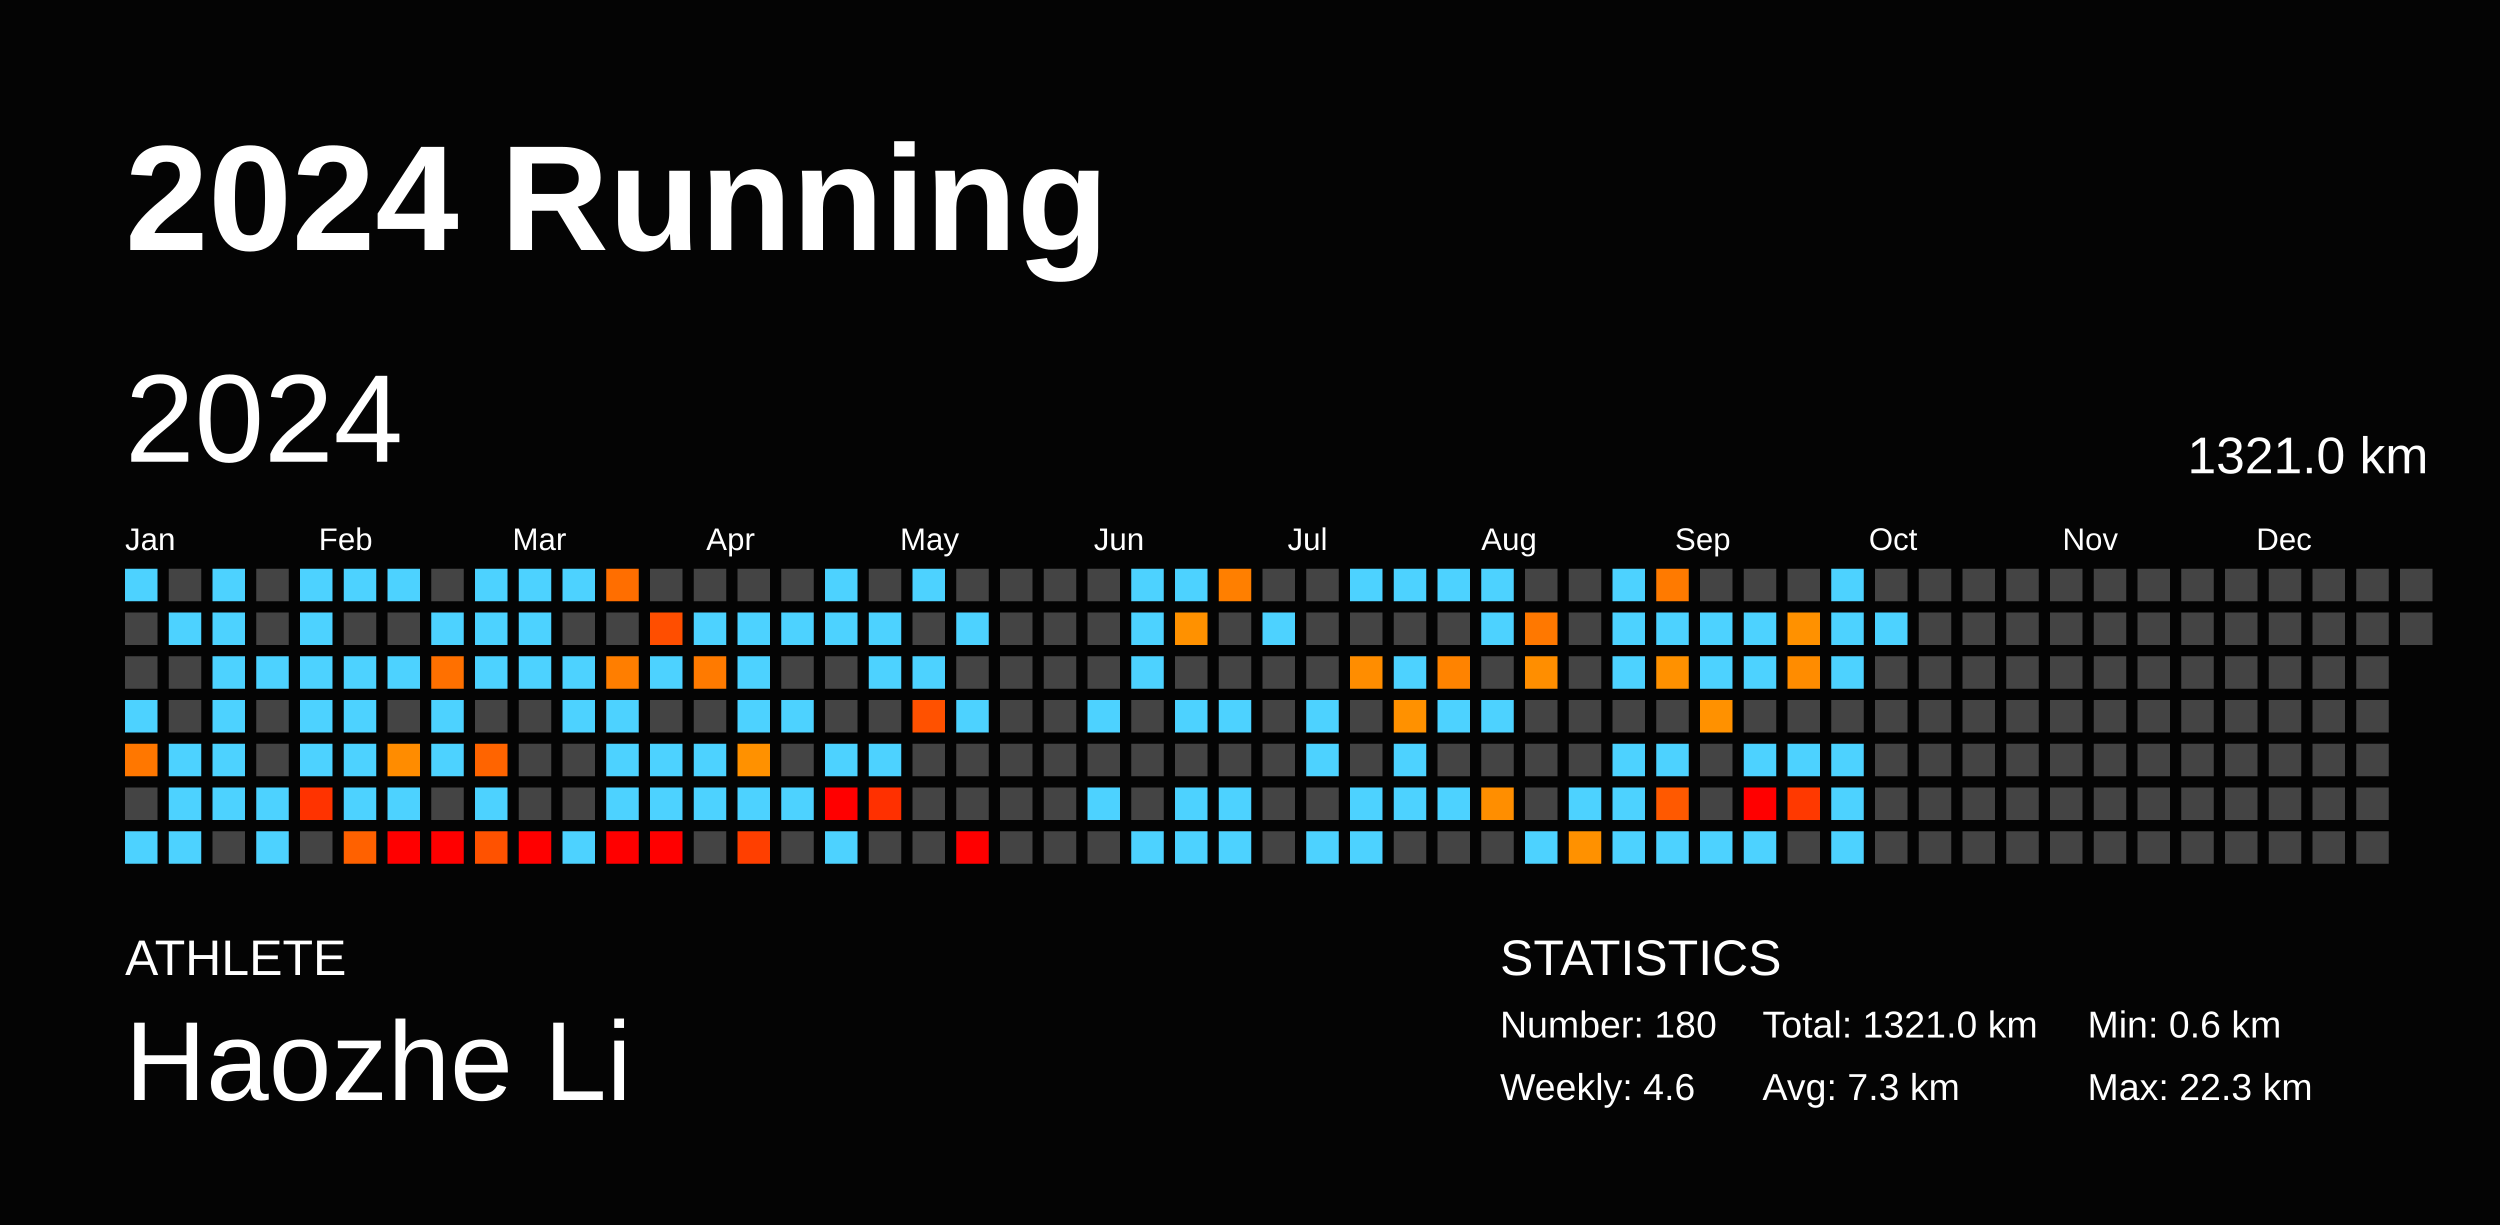
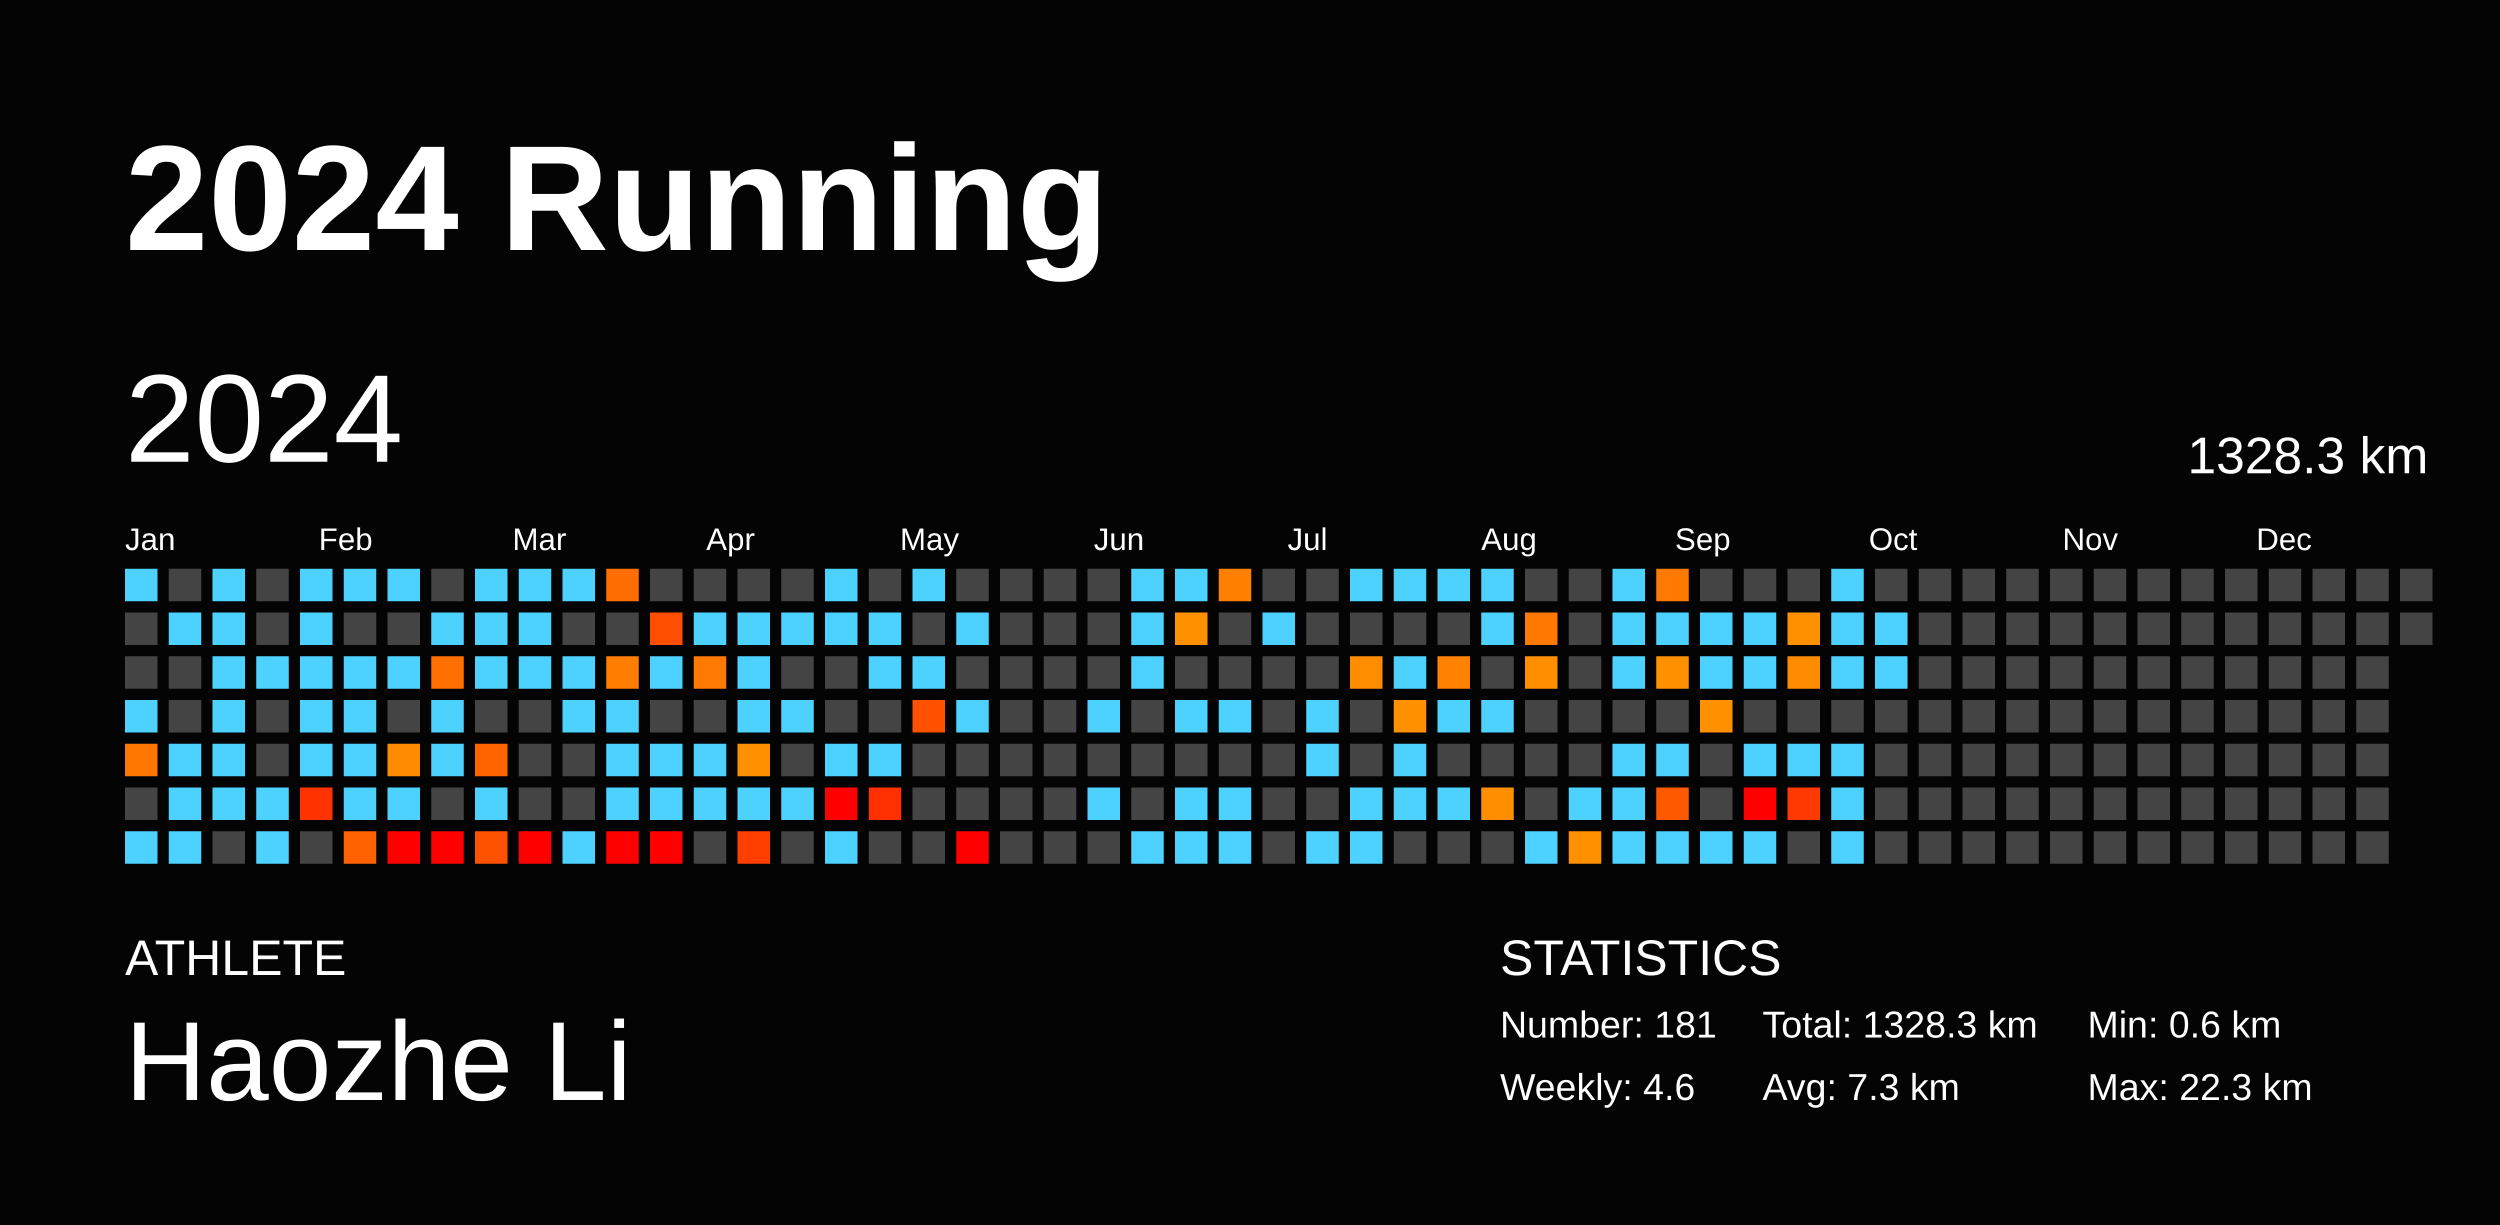
<svg xmlns="http://www.w3.org/2000/svg" baseProfile="full" height="98mm" version="1.1" viewBox="0,0,200,98" width="200mm">
  <defs />
  <rect fill="#040404" height="98" width="200" x="0" y="0" />
  <text fill="#FFFFFF" style="font-size:12px; font-family:Arial; font-weight:bold;" x="10" y="20">2024 Running</text>
  <text fill="#FFFFFF" style="font-size:4px; font-family:Arial" x="10" y="78">ATHLETE</text>
  <text fill="#FFFFFF" style="font-size:9px; font-family:Arial" x="10" y="88">Haozhe Li</text>
  <text fill="#FFFFFF" style="font-size:4px; font-family:Arial" x="120" y="78">STATISTICS</text>
-   <text fill="#FFFFFF" style="font-size:3px; font-family:Arial" x="120" y="83">Number: 180</text>
+   <text fill="#FFFFFF" style="font-size:3px; font-family:Arial" x="120" y="83">Number: 181</text>
  <text fill="#FFFFFF" style="font-size:3px; font-family:Arial" x="120" y="88">Weekly: 4.6</text>
-   <text fill="#FFFFFF" style="font-size:3px; font-family:Arial" x="141" y="83">Total: 1321.0 km</text>
+   <text fill="#FFFFFF" style="font-size:3px; font-family:Arial" x="141" y="83">Total: 1328.3 km</text>
  <text fill="#FFFFFF" style="font-size:3px; font-family:Arial" x="141" y="88">Avg: 7.3 km</text>
  <text fill="#FFFFFF" style="font-size:3px; font-family:Arial" x="167" y="83">Min: 0.6 km</text>
  <text fill="#FFFFFF" style="font-size:3px; font-family:Arial" x="167" y="88">Max: 22.3 km</text>
  <text dominant-baseline="hanging" fill="#FFFFFF" style="font-size:10.0px; font-family:Arial;" x="10" y="30">2024</text>
-   <text dominant-baseline="hanging" fill="#FFFFFF" style="font-size:4.125px; font-family:Arial;" x="175" y="35">1321.0 km</text>
+   <text dominant-baseline="hanging" fill="#FFFFFF" style="font-size:4.125px; font-family:Arial;" x="175" y="35">1328.3 km</text>
  <text fill="#FFFFFF" style="font-size:2.5px; font-family:Arial" x="10.0" y="44">Jan</text>
  <text fill="#FFFFFF" style="font-size:2.5px; font-family:Arial" x="25.5" y="44">Feb</text>
  <text fill="#FFFFFF" style="font-size:2.5px; font-family:Arial" x="41.0" y="44">Mar</text>
  <text fill="#FFFFFF" style="font-size:2.5px; font-family:Arial" x="56.5" y="44">Apr</text>
  <text fill="#FFFFFF" style="font-size:2.5px; font-family:Arial" x="72.0" y="44">May</text>
  <text fill="#FFFFFF" style="font-size:2.5px; font-family:Arial" x="87.5" y="44">Jun</text>
  <text fill="#FFFFFF" style="font-size:2.5px; font-family:Arial" x="103.0" y="44">Jul</text>
  <text fill="#FFFFFF" style="font-size:2.5px; font-family:Arial" x="118.5" y="44">Aug</text>
  <text fill="#FFFFFF" style="font-size:2.5px; font-family:Arial" x="134.0" y="44">Sep</text>
  <text fill="#FFFFFF" style="font-size:2.5px; font-family:Arial" x="149.5" y="44">Oct</text>
  <text fill="#FFFFFF" style="font-size:2.5px; font-family:Arial" x="165.0" y="44">Nov</text>
  <text fill="#FFFFFF" style="font-size:2.5px; font-family:Arial" x="180.5" y="44">Dec</text>
  <rect fill="#4dd2ff" height="2.6" width="2.6" x="10.0" y="45.5" />
  <rect fill="#444444" height="2.6" width="2.6" x="10.0" y="49.0" />
  <rect fill="#444444" height="2.6" width="2.6" x="10.0" y="52.5" />
  <rect fill="#4dd2ff" height="2.6" width="2.6" x="10.0" y="56.0" />
  <rect fill="#ff7700" height="2.6" width="2.6" x="10.0" y="59.5" />
  <rect fill="#444444" height="2.6" width="2.6" x="10.0" y="63.0" />
  <rect fill="#4dd2ff" height="2.6" width="2.6" x="10.0" y="66.5" />
  <rect fill="#444444" height="2.6" width="2.6" x="13.5" y="45.5" />
  <rect fill="#4dd2ff" height="2.6" width="2.6" x="13.5" y="49.0" />
  <rect fill="#444444" height="2.6" width="2.6" x="13.5" y="52.5" />
  <rect fill="#444444" height="2.6" width="2.6" x="13.5" y="56.0" />
  <rect fill="#4dd2ff" height="2.6" width="2.6" x="13.5" y="59.5" />
  <rect fill="#4dd2ff" height="2.6" width="2.6" x="13.5" y="63.0" />
  <rect fill="#4dd2ff" height="2.6" width="2.6" x="13.5" y="66.5" />
  <rect fill="#4dd2ff" height="2.6" width="2.6" x="17.0" y="45.5" />
  <rect fill="#4dd2ff" height="2.6" width="2.6" x="17.0" y="49.0" />
  <rect fill="#4dd2ff" height="2.6" width="2.6" x="17.0" y="52.5" />
  <rect fill="#4dd2ff" height="2.6" width="2.6" x="17.0" y="56.0" />
  <rect fill="#4dd2ff" height="2.6" width="2.6" x="17.0" y="59.5" />
  <rect fill="#4dd2ff" height="2.6" width="2.6" x="17.0" y="63.0" />
  <rect fill="#444444" height="2.6" width="2.6" x="17.0" y="66.5" />
  <rect fill="#444444" height="2.6" width="2.6" x="20.5" y="45.5" />
  <rect fill="#444444" height="2.6" width="2.6" x="20.5" y="49.0" />
  <rect fill="#4dd2ff" height="2.6" width="2.6" x="20.5" y="52.5" />
  <rect fill="#444444" height="2.6" width="2.6" x="20.5" y="56.0" />
  <rect fill="#444444" height="2.6" width="2.6" x="20.5" y="59.5" />
  <rect fill="#4dd2ff" height="2.6" width="2.6" x="20.5" y="63.0" />
  <rect fill="#4dd2ff" height="2.6" width="2.6" x="20.5" y="66.5" />
  <rect fill="#4dd2ff" height="2.6" width="2.6" x="24.0" y="45.5" />
  <rect fill="#4dd2ff" height="2.6" width="2.6" x="24.0" y="49.0" />
  <rect fill="#4dd2ff" height="2.6" width="2.6" x="24.0" y="52.5" />
  <rect fill="#4dd2ff" height="2.6" width="2.6" x="24.0" y="56.0" />
  <rect fill="#4dd2ff" height="2.6" width="2.6" x="24.0" y="59.5" />
  <rect fill="#ff3300" height="2.6" width="2.6" x="24.0" y="63.0" />
  <rect fill="#444444" height="2.6" width="2.6" x="24.0" y="66.5" />
  <rect fill="#4dd2ff" height="2.6" width="2.6" x="27.5" y="45.5" />
  <rect fill="#444444" height="2.6" width="2.6" x="27.5" y="49.0" />
  <rect fill="#4dd2ff" height="2.6" width="2.6" x="27.5" y="52.5" />
  <rect fill="#4dd2ff" height="2.6" width="2.6" x="27.5" y="56.0" />
  <rect fill="#4dd2ff" height="2.6" width="2.6" x="27.5" y="59.5" />
  <rect fill="#4dd2ff" height="2.6" width="2.6" x="27.5" y="63.0" />
  <rect fill="#ff6100" height="2.6" width="2.6" x="27.5" y="66.5" />
  <rect fill="#4dd2ff" height="2.6" width="2.6" x="31.0" y="45.5" />
  <rect fill="#444444" height="2.6" width="2.6" x="31.0" y="49.0" />
  <rect fill="#4dd2ff" height="2.6" width="2.6" x="31.0" y="52.5" />
  <rect fill="#444444" height="2.6" width="2.6" x="31.0" y="56.0" />
  <rect fill="#ff8c00" height="2.6" width="2.6" x="31.0" y="59.5" />
  <rect fill="#4dd2ff" height="2.6" width="2.6" x="31.0" y="63.0" />
  <rect fill="red" height="2.6" width="2.6" x="31.0" y="66.5" />
  <rect fill="#444444" height="2.6" width="2.6" x="34.5" y="45.5" />
  <rect fill="#4dd2ff" height="2.6" width="2.6" x="34.5" y="49.0" />
  <rect fill="#ff7000" height="2.6" width="2.6" x="34.5" y="52.5" />
  <rect fill="#4dd2ff" height="2.6" width="2.6" x="34.5" y="56.0" />
  <rect fill="#4dd2ff" height="2.6" width="2.6" x="34.5" y="59.5" />
  <rect fill="#444444" height="2.6" width="2.6" x="34.5" y="63.0" />
  <rect fill="red" height="2.6" width="2.6" x="34.5" y="66.5" />
  <rect fill="#4dd2ff" height="2.6" width="2.6" x="38.0" y="45.5" />
  <rect fill="#4dd2ff" height="2.6" width="2.6" x="38.0" y="49.0" />
  <rect fill="#4dd2ff" height="2.6" width="2.6" x="38.0" y="52.5" />
  <rect fill="#444444" height="2.6" width="2.6" x="38.0" y="56.0" />
  <rect fill="#ff6400" height="2.6" width="2.6" x="38.0" y="59.5" />
  <rect fill="#4dd2ff" height="2.6" width="2.6" x="38.0" y="63.0" />
  <rect fill="#ff5200" height="2.6" width="2.6" x="38.0" y="66.5" />
  <rect fill="#4dd2ff" height="2.6" width="2.6" x="41.5" y="45.5" />
  <rect fill="#4dd2ff" height="2.6" width="2.6" x="41.5" y="49.0" />
  <rect fill="#4dd2ff" height="2.6" width="2.6" x="41.5" y="52.5" />
  <rect fill="#444444" height="2.6" width="2.6" x="41.5" y="56.0" />
  <rect fill="#444444" height="2.6" width="2.6" x="41.5" y="59.5" />
  <rect fill="#444444" height="2.6" width="2.6" x="41.5" y="63.0" />
  <rect fill="red" height="2.6" width="2.6" x="41.5" y="66.5" />
  <rect fill="#4dd2ff" height="2.6" width="2.6" x="45.0" y="45.5" />
  <rect fill="#444444" height="2.6" width="2.6" x="45.0" y="49.0" />
  <rect fill="#4dd2ff" height="2.6" width="2.6" x="45.0" y="52.5" />
  <rect fill="#4dd2ff" height="2.6" width="2.6" x="45.0" y="56.0" />
  <rect fill="#444444" height="2.6" width="2.6" x="45.0" y="59.5" />
  <rect fill="#444444" height="2.6" width="2.6" x="45.0" y="63.0" />
  <rect fill="#4dd2ff" height="2.6" width="2.6" x="45.0" y="66.5" />
  <rect fill="#ff6e00" height="2.6" width="2.6" x="48.5" y="45.5" />
  <rect fill="#444444" height="2.6" width="2.6" x="48.5" y="49.0" />
  <rect fill="#ff7e00" height="2.6" width="2.6" x="48.5" y="52.5" />
  <rect fill="#4dd2ff" height="2.6" width="2.6" x="48.5" y="56.0" />
  <rect fill="#4dd2ff" height="2.6" width="2.6" x="48.5" y="59.5" />
  <rect fill="#4dd2ff" height="2.6" width="2.6" x="48.5" y="63.0" />
  <rect fill="red" height="2.6" width="2.6" x="48.5" y="66.5" />
  <rect fill="#444444" height="2.6" width="2.6" x="52.0" y="45.5" />
  <rect fill="#ff4e00" height="2.6" width="2.6" x="52.0" y="49.0" />
  <rect fill="#4dd2ff" height="2.6" width="2.6" x="52.0" y="52.5" />
  <rect fill="#444444" height="2.6" width="2.6" x="52.0" y="56.0" />
  <rect fill="#4dd2ff" height="2.6" width="2.6" x="52.0" y="59.5" />
  <rect fill="#4dd2ff" height="2.6" width="2.6" x="52.0" y="63.0" />
  <rect fill="red" height="2.6" width="2.6" x="52.0" y="66.5" />
  <rect fill="#444444" height="2.6" width="2.6" x="55.5" y="45.5" />
  <rect fill="#4dd2ff" height="2.6" width="2.6" x="55.5" y="49.0" />
  <rect fill="#ff7a00" height="2.6" width="2.6" x="55.5" y="52.5" />
  <rect fill="#444444" height="2.6" width="2.6" x="55.5" y="56.0" />
  <rect fill="#4dd2ff" height="2.6" width="2.6" x="55.5" y="59.5" />
  <rect fill="#4dd2ff" height="2.6" width="2.6" x="55.5" y="63.0" />
  <rect fill="#444444" height="2.6" width="2.6" x="55.5" y="66.5" />
  <rect fill="#444444" height="2.6" width="2.6" x="59.0" y="45.5" />
  <rect fill="#4dd2ff" height="2.6" width="2.6" x="59.0" y="49.0" />
  <rect fill="#4dd2ff" height="2.6" width="2.6" x="59.0" y="52.5" />
  <rect fill="#4dd2ff" height="2.6" width="2.6" x="59.0" y="56.0" />
  <rect fill="#ff9100" height="2.6" width="2.6" x="59.0" y="59.5" />
  <rect fill="#4dd2ff" height="2.6" width="2.6" x="59.0" y="63.0" />
  <rect fill="#ff3f00" height="2.6" width="2.6" x="59.0" y="66.5" />
  <rect fill="#444444" height="2.6" width="2.6" x="62.5" y="45.5" />
  <rect fill="#4dd2ff" height="2.6" width="2.6" x="62.5" y="49.0" />
  <rect fill="#444444" height="2.6" width="2.6" x="62.5" y="52.5" />
  <rect fill="#4dd2ff" height="2.6" width="2.6" x="62.5" y="56.0" />
  <rect fill="#444444" height="2.6" width="2.6" x="62.5" y="59.5" />
  <rect fill="#4dd2ff" height="2.6" width="2.6" x="62.5" y="63.0" />
  <rect fill="#444444" height="2.6" width="2.6" x="62.5" y="66.5" />
  <rect fill="#4dd2ff" height="2.6" width="2.6" x="66.0" y="45.5" />
  <rect fill="#4dd2ff" height="2.6" width="2.6" x="66.0" y="49.0" />
  <rect fill="#444444" height="2.6" width="2.6" x="66.0" y="52.5" />
  <rect fill="#444444" height="2.6" width="2.6" x="66.0" y="56.0" />
  <rect fill="#4dd2ff" height="2.6" width="2.6" x="66.0" y="59.5" />
  <rect fill="red" height="2.6" width="2.6" x="66.0" y="63.0" />
  <rect fill="#4dd2ff" height="2.6" width="2.6" x="66.0" y="66.5" />
  <rect fill="#444444" height="2.6" width="2.6" x="69.5" y="45.5" />
  <rect fill="#4dd2ff" height="2.6" width="2.6" x="69.5" y="49.0" />
  <rect fill="#4dd2ff" height="2.6" width="2.6" x="69.5" y="52.5" />
  <rect fill="#444444" height="2.6" width="2.6" x="69.5" y="56.0" />
  <rect fill="#4dd2ff" height="2.6" width="2.6" x="69.5" y="59.5" />
  <rect fill="#ff3000" height="2.6" width="2.6" x="69.5" y="63.0" />
  <rect fill="#444444" height="2.6" width="2.6" x="69.5" y="66.5" />
  <rect fill="#4dd2ff" height="2.6" width="2.6" x="73.0" y="45.5" />
  <rect fill="#444444" height="2.6" width="2.6" x="73.0" y="49.0" />
  <rect fill="#4dd2ff" height="2.6" width="2.6" x="73.0" y="52.5" />
  <rect fill="#ff5100" height="2.6" width="2.6" x="73.0" y="56.0" />
  <rect fill="#444444" height="2.6" width="2.6" x="73.0" y="59.5" />
  <rect fill="#444444" height="2.6" width="2.6" x="73.0" y="63.0" />
  <rect fill="#444444" height="2.6" width="2.6" x="73.0" y="66.5" />
  <rect fill="#444444" height="2.6" width="2.6" x="76.5" y="45.5" />
  <rect fill="#4dd2ff" height="2.6" width="2.6" x="76.5" y="49.0" />
  <rect fill="#444444" height="2.6" width="2.6" x="76.5" y="52.5" />
  <rect fill="#4dd2ff" height="2.6" width="2.6" x="76.5" y="56.0" />
  <rect fill="#444444" height="2.6" width="2.6" x="76.5" y="59.5" />
  <rect fill="#444444" height="2.6" width="2.6" x="76.5" y="63.0" />
  <rect fill="red" height="2.6" width="2.6" x="76.5" y="66.5" />
  <rect fill="#444444" height="2.6" width="2.6" x="80.0" y="45.5" />
  <rect fill="#444444" height="2.6" width="2.6" x="80.0" y="49.0" />
  <rect fill="#444444" height="2.6" width="2.6" x="80.0" y="52.5" />
  <rect fill="#444444" height="2.6" width="2.6" x="80.0" y="56.0" />
  <rect fill="#444444" height="2.6" width="2.6" x="80.0" y="59.5" />
  <rect fill="#444444" height="2.6" width="2.6" x="80.0" y="63.0" />
  <rect fill="#444444" height="2.6" width="2.6" x="80.0" y="66.5" />
  <rect fill="#444444" height="2.6" width="2.6" x="83.5" y="45.5" />
  <rect fill="#444444" height="2.6" width="2.6" x="83.5" y="49.0" />
  <rect fill="#444444" height="2.6" width="2.6" x="83.5" y="52.5" />
  <rect fill="#444444" height="2.6" width="2.6" x="83.5" y="56.0" />
  <rect fill="#444444" height="2.6" width="2.6" x="83.5" y="59.5" />
  <rect fill="#444444" height="2.6" width="2.6" x="83.5" y="63.0" />
  <rect fill="#444444" height="2.6" width="2.6" x="83.5" y="66.5" />
  <rect fill="#444444" height="2.6" width="2.6" x="87.0" y="45.5" />
  <rect fill="#444444" height="2.6" width="2.6" x="87.0" y="49.0" />
  <rect fill="#444444" height="2.6" width="2.6" x="87.0" y="52.5" />
  <rect fill="#4dd2ff" height="2.6" width="2.6" x="87.0" y="56.0" />
  <rect fill="#444444" height="2.6" width="2.6" x="87.0" y="59.5" />
  <rect fill="#4dd2ff" height="2.6" width="2.6" x="87.0" y="63.0" />
  <rect fill="#444444" height="2.6" width="2.6" x="87.0" y="66.5" />
  <rect fill="#4dd2ff" height="2.6" width="2.6" x="90.5" y="45.5" />
  <rect fill="#4dd2ff" height="2.6" width="2.6" x="90.5" y="49.0" />
  <rect fill="#4dd2ff" height="2.6" width="2.6" x="90.5" y="52.5" />
  <rect fill="#444444" height="2.6" width="2.6" x="90.5" y="56.0" />
  <rect fill="#444444" height="2.6" width="2.6" x="90.5" y="59.5" />
  <rect fill="#444444" height="2.6" width="2.6" x="90.5" y="63.0" />
  <rect fill="#4dd2ff" height="2.6" width="2.6" x="90.5" y="66.5" />
  <rect fill="#4dd2ff" height="2.6" width="2.6" x="94.0" y="45.5" />
  <rect fill="#ff9100" height="2.6" width="2.6" x="94.0" y="49.0" />
  <rect fill="#444444" height="2.6" width="2.6" x="94.0" y="52.5" />
  <rect fill="#4dd2ff" height="2.6" width="2.6" x="94.0" y="56.0" />
  <rect fill="#444444" height="2.6" width="2.6" x="94.0" y="59.5" />
  <rect fill="#4dd2ff" height="2.6" width="2.6" x="94.0" y="63.0" />
  <rect fill="#4dd2ff" height="2.6" width="2.6" x="94.0" y="66.5" />
  <rect fill="#ff7f00" height="2.6" width="2.6" x="97.5" y="45.5" />
  <rect fill="#444444" height="2.6" width="2.6" x="97.5" y="49.0" />
  <rect fill="#444444" height="2.6" width="2.6" x="97.5" y="52.5" />
  <rect fill="#4dd2ff" height="2.6" width="2.6" x="97.5" y="56.0" />
  <rect fill="#444444" height="2.6" width="2.6" x="97.5" y="59.5" />
  <rect fill="#4dd2ff" height="2.6" width="2.6" x="97.5" y="63.0" />
  <rect fill="#4dd2ff" height="2.6" width="2.6" x="97.5" y="66.5" />
  <rect fill="#444444" height="2.6" width="2.6" x="101.0" y="45.5" />
  <rect fill="#4dd2ff" height="2.6" width="2.6" x="101.0" y="49.0" />
  <rect fill="#444444" height="2.6" width="2.6" x="101.0" y="52.5" />
  <rect fill="#444444" height="2.6" width="2.6" x="101.0" y="56.0" />
  <rect fill="#444444" height="2.6" width="2.6" x="101.0" y="59.5" />
  <rect fill="#444444" height="2.6" width="2.6" x="101.0" y="63.0" />
  <rect fill="#444444" height="2.6" width="2.6" x="101.0" y="66.5" />
  <rect fill="#444444" height="2.6" width="2.6" x="104.5" y="45.5" />
  <rect fill="#444444" height="2.6" width="2.6" x="104.5" y="49.0" />
  <rect fill="#444444" height="2.6" width="2.6" x="104.5" y="52.5" />
  <rect fill="#4dd2ff" height="2.6" width="2.6" x="104.5" y="56.0" />
  <rect fill="#4dd2ff" height="2.6" width="2.6" x="104.5" y="59.5" />
  <rect fill="#444444" height="2.6" width="2.6" x="104.5" y="63.0" />
  <rect fill="#4dd2ff" height="2.6" width="2.6" x="104.5" y="66.5" />
  <rect fill="#4dd2ff" height="2.6" width="2.6" x="108.0" y="45.5" />
  <rect fill="#444444" height="2.6" width="2.6" x="108.0" y="49.0" />
  <rect fill="#ff8d00" height="2.6" width="2.6" x="108.0" y="52.5" />
  <rect fill="#444444" height="2.6" width="2.6" x="108.0" y="56.0" />
  <rect fill="#444444" height="2.6" width="2.6" x="108.0" y="59.5" />
  <rect fill="#4dd2ff" height="2.6" width="2.6" x="108.0" y="63.0" />
  <rect fill="#4dd2ff" height="2.6" width="2.6" x="108.0" y="66.5" />
  <rect fill="#4dd2ff" height="2.6" width="2.6" x="111.5" y="45.5" />
  <rect fill="#444444" height="2.6" width="2.6" x="111.5" y="49.0" />
  <rect fill="#4dd2ff" height="2.6" width="2.6" x="111.5" y="52.5" />
  <rect fill="#ff9100" height="2.6" width="2.6" x="111.5" y="56.0" />
  <rect fill="#4dd2ff" height="2.6" width="2.6" x="111.5" y="59.5" />
  <rect fill="#4dd2ff" height="2.6" width="2.6" x="111.5" y="63.0" />
  <rect fill="#444444" height="2.6" width="2.6" x="111.5" y="66.5" />
  <rect fill="#4dd2ff" height="2.6" width="2.6" x="115.0" y="45.5" />
  <rect fill="#444444" height="2.6" width="2.6" x="115.0" y="49.0" />
  <rect fill="#ff8300" height="2.6" width="2.6" x="115.0" y="52.5" />
  <rect fill="#4dd2ff" height="2.6" width="2.6" x="115.0" y="56.0" />
  <rect fill="#444444" height="2.6" width="2.6" x="115.0" y="59.5" />
  <rect fill="#4dd2ff" height="2.6" width="2.6" x="115.0" y="63.0" />
  <rect fill="#444444" height="2.6" width="2.6" x="115.0" y="66.5" />
  <rect fill="#4dd2ff" height="2.6" width="2.6" x="118.5" y="45.5" />
  <rect fill="#4dd2ff" height="2.6" width="2.6" x="118.5" y="49.0" />
  <rect fill="#444444" height="2.6" width="2.6" x="118.5" y="52.5" />
  <rect fill="#4dd2ff" height="2.6" width="2.6" x="118.5" y="56.0" />
  <rect fill="#444444" height="2.6" width="2.6" x="118.5" y="59.5" />
  <rect fill="#ff8e00" height="2.6" width="2.6" x="118.5" y="63.0" />
  <rect fill="#444444" height="2.6" width="2.6" x="118.5" y="66.5" />
  <rect fill="#444444" height="2.6" width="2.6" x="122.0" y="45.5" />
  <rect fill="#ff7800" height="2.6" width="2.6" x="122.0" y="49.0" />
  <rect fill="#ff8e00" height="2.6" width="2.6" x="122.0" y="52.5" />
  <rect fill="#444444" height="2.6" width="2.6" x="122.0" y="56.0" />
  <rect fill="#444444" height="2.6" width="2.6" x="122.0" y="59.5" />
  <rect fill="#444444" height="2.6" width="2.6" x="122.0" y="63.0" />
  <rect fill="#4dd2ff" height="2.6" width="2.6" x="122.0" y="66.5" />
  <rect fill="#444444" height="2.6" width="2.6" x="125.5" y="45.5" />
  <rect fill="#444444" height="2.6" width="2.6" x="125.5" y="49.0" />
  <rect fill="#444444" height="2.6" width="2.6" x="125.5" y="52.5" />
  <rect fill="#444444" height="2.6" width="2.6" x="125.5" y="56.0" />
  <rect fill="#444444" height="2.6" width="2.6" x="125.5" y="59.5" />
  <rect fill="#4dd2ff" height="2.6" width="2.6" x="125.5" y="63.0" />
  <rect fill="#ff9100" height="2.6" width="2.6" x="125.5" y="66.5" />
  <rect fill="#4dd2ff" height="2.6" width="2.6" x="129.0" y="45.5" />
  <rect fill="#4dd2ff" height="2.6" width="2.6" x="129.0" y="49.0" />
  <rect fill="#4dd2ff" height="2.6" width="2.6" x="129.0" y="52.5" />
  <rect fill="#444444" height="2.6" width="2.6" x="129.0" y="56.0" />
  <rect fill="#4dd2ff" height="2.6" width="2.6" x="129.0" y="59.5" />
  <rect fill="#4dd2ff" height="2.6" width="2.6" x="129.0" y="63.0" />
  <rect fill="#4dd2ff" height="2.6" width="2.6" x="129.0" y="66.5" />
  <rect fill="#ff7a00" height="2.6" width="2.6" x="132.5" y="45.5" />
  <rect fill="#4dd2ff" height="2.6" width="2.6" x="132.5" y="49.0" />
  <rect fill="#ff9100" height="2.6" width="2.6" x="132.5" y="52.5" />
  <rect fill="#444444" height="2.6" width="2.6" x="132.5" y="56.0" />
  <rect fill="#4dd2ff" height="2.6" width="2.6" x="132.5" y="59.5" />
  <rect fill="#ff5900" height="2.6" width="2.6" x="132.5" y="63.0" />
  <rect fill="#4dd2ff" height="2.6" width="2.6" x="132.5" y="66.5" />
  <rect fill="#444444" height="2.6" width="2.6" x="136.0" y="45.5" />
  <rect fill="#4dd2ff" height="2.6" width="2.6" x="136.0" y="49.0" />
  <rect fill="#4dd2ff" height="2.6" width="2.6" x="136.0" y="52.5" />
  <rect fill="#ff9100" height="2.6" width="2.6" x="136.0" y="56.0" />
  <rect fill="#444444" height="2.6" width="2.6" x="136.0" y="59.5" />
  <rect fill="#444444" height="2.6" width="2.6" x="136.0" y="63.0" />
  <rect fill="#4dd2ff" height="2.6" width="2.6" x="136.0" y="66.5" />
  <rect fill="#444444" height="2.6" width="2.6" x="139.5" y="45.5" />
  <rect fill="#4dd2ff" height="2.6" width="2.6" x="139.5" y="49.0" />
  <rect fill="#4dd2ff" height="2.6" width="2.6" x="139.5" y="52.5" />
  <rect fill="#444444" height="2.6" width="2.6" x="139.5" y="56.0" />
  <rect fill="#4dd2ff" height="2.6" width="2.6" x="139.5" y="59.5" />
  <rect fill="red" height="2.6" width="2.6" x="139.5" y="63.0" />
  <rect fill="#4dd2ff" height="2.6" width="2.6" x="139.5" y="66.5" />
  <rect fill="#444444" height="2.6" width="2.6" x="143.0" y="45.5" />
  <rect fill="#ff9100" height="2.6" width="2.6" x="143.0" y="49.0" />
  <rect fill="#ff8c00" height="2.6" width="2.6" x="143.0" y="52.5" />
  <rect fill="#444444" height="2.6" width="2.6" x="143.0" y="56.0" />
  <rect fill="#4dd2ff" height="2.6" width="2.6" x="143.0" y="59.5" />
  <rect fill="#ff3900" height="2.6" width="2.6" x="143.0" y="63.0" />
  <rect fill="#444444" height="2.6" width="2.6" x="143.0" y="66.5" />
  <rect fill="#4dd2ff" height="2.6" width="2.6" x="146.5" y="45.5" />
  <rect fill="#4dd2ff" height="2.6" width="2.6" x="146.5" y="49.0" />
  <rect fill="#4dd2ff" height="2.6" width="2.6" x="146.5" y="52.5" />
  <rect fill="#444444" height="2.6" width="2.6" x="146.5" y="56.0" />
  <rect fill="#4dd2ff" height="2.6" width="2.6" x="146.5" y="59.5" />
  <rect fill="#4dd2ff" height="2.6" width="2.6" x="146.5" y="63.0" />
  <rect fill="#4dd2ff" height="2.6" width="2.6" x="146.5" y="66.5" />
  <rect fill="#444444" height="2.6" width="2.6" x="150.0" y="45.5" />
  <rect fill="#4dd2ff" height="2.6" width="2.6" x="150.0" y="49.0" />
-   <rect fill="#444444" height="2.6" width="2.6" x="150.0" y="52.5" />
+   <rect fill="#4dd2ff" height="2.6" width="2.6" x="150.0" y="52.5" />
  <rect fill="#444444" height="2.6" width="2.6" x="150.0" y="56.0" />
  <rect fill="#444444" height="2.6" width="2.6" x="150.0" y="59.5" />
  <rect fill="#444444" height="2.6" width="2.6" x="150.0" y="63.0" />
  <rect fill="#444444" height="2.6" width="2.6" x="150.0" y="66.5" />
  <rect fill="#444444" height="2.6" width="2.6" x="153.5" y="45.5" />
  <rect fill="#444444" height="2.6" width="2.6" x="153.5" y="49.0" />
  <rect fill="#444444" height="2.6" width="2.6" x="153.5" y="52.5" />
  <rect fill="#444444" height="2.6" width="2.6" x="153.5" y="56.0" />
  <rect fill="#444444" height="2.6" width="2.6" x="153.5" y="59.5" />
  <rect fill="#444444" height="2.6" width="2.6" x="153.5" y="63.0" />
  <rect fill="#444444" height="2.6" width="2.6" x="153.5" y="66.5" />
  <rect fill="#444444" height="2.6" width="2.6" x="157.0" y="45.5" />
  <rect fill="#444444" height="2.6" width="2.6" x="157.0" y="49.0" />
  <rect fill="#444444" height="2.6" width="2.6" x="157.0" y="52.5" />
  <rect fill="#444444" height="2.6" width="2.6" x="157.0" y="56.0" />
  <rect fill="#444444" height="2.6" width="2.6" x="157.0" y="59.5" />
  <rect fill="#444444" height="2.6" width="2.6" x="157.0" y="63.0" />
  <rect fill="#444444" height="2.6" width="2.6" x="157.0" y="66.5" />
  <rect fill="#444444" height="2.6" width="2.6" x="160.5" y="45.5" />
  <rect fill="#444444" height="2.6" width="2.6" x="160.5" y="49.0" />
  <rect fill="#444444" height="2.6" width="2.6" x="160.5" y="52.5" />
  <rect fill="#444444" height="2.6" width="2.6" x="160.5" y="56.0" />
  <rect fill="#444444" height="2.6" width="2.6" x="160.5" y="59.5" />
  <rect fill="#444444" height="2.6" width="2.6" x="160.5" y="63.0" />
  <rect fill="#444444" height="2.6" width="2.6" x="160.5" y="66.5" />
  <rect fill="#444444" height="2.6" width="2.6" x="164.0" y="45.5" />
  <rect fill="#444444" height="2.6" width="2.6" x="164.0" y="49.0" />
  <rect fill="#444444" height="2.6" width="2.6" x="164.0" y="52.5" />
  <rect fill="#444444" height="2.6" width="2.6" x="164.0" y="56.0" />
  <rect fill="#444444" height="2.6" width="2.6" x="164.0" y="59.5" />
  <rect fill="#444444" height="2.6" width="2.6" x="164.0" y="63.0" />
  <rect fill="#444444" height="2.6" width="2.6" x="164.0" y="66.5" />
  <rect fill="#444444" height="2.6" width="2.6" x="167.5" y="45.5" />
  <rect fill="#444444" height="2.6" width="2.6" x="167.5" y="49.0" />
  <rect fill="#444444" height="2.6" width="2.6" x="167.5" y="52.5" />
  <rect fill="#444444" height="2.6" width="2.6" x="167.5" y="56.0" />
  <rect fill="#444444" height="2.6" width="2.6" x="167.5" y="59.5" />
  <rect fill="#444444" height="2.6" width="2.6" x="167.5" y="63.0" />
  <rect fill="#444444" height="2.6" width="2.6" x="167.5" y="66.5" />
  <rect fill="#444444" height="2.6" width="2.6" x="171.0" y="45.5" />
  <rect fill="#444444" height="2.6" width="2.6" x="171.0" y="49.0" />
  <rect fill="#444444" height="2.6" width="2.6" x="171.0" y="52.5" />
  <rect fill="#444444" height="2.6" width="2.6" x="171.0" y="56.0" />
  <rect fill="#444444" height="2.6" width="2.6" x="171.0" y="59.5" />
  <rect fill="#444444" height="2.6" width="2.6" x="171.0" y="63.0" />
  <rect fill="#444444" height="2.6" width="2.6" x="171.0" y="66.5" />
  <rect fill="#444444" height="2.6" width="2.6" x="174.5" y="45.5" />
  <rect fill="#444444" height="2.6" width="2.6" x="174.5" y="49.0" />
  <rect fill="#444444" height="2.6" width="2.6" x="174.5" y="52.5" />
  <rect fill="#444444" height="2.6" width="2.6" x="174.5" y="56.0" />
  <rect fill="#444444" height="2.6" width="2.6" x="174.5" y="59.5" />
  <rect fill="#444444" height="2.6" width="2.6" x="174.5" y="63.0" />
  <rect fill="#444444" height="2.6" width="2.6" x="174.5" y="66.5" />
  <rect fill="#444444" height="2.6" width="2.6" x="178.0" y="45.5" />
  <rect fill="#444444" height="2.6" width="2.6" x="178.0" y="49.0" />
  <rect fill="#444444" height="2.6" width="2.6" x="178.0" y="52.5" />
  <rect fill="#444444" height="2.6" width="2.6" x="178.0" y="56.0" />
  <rect fill="#444444" height="2.6" width="2.6" x="178.0" y="59.5" />
  <rect fill="#444444" height="2.6" width="2.6" x="178.0" y="63.0" />
  <rect fill="#444444" height="2.6" width="2.6" x="178.0" y="66.5" />
  <rect fill="#444444" height="2.6" width="2.6" x="181.5" y="45.5" />
  <rect fill="#444444" height="2.6" width="2.6" x="181.5" y="49.0" />
  <rect fill="#444444" height="2.6" width="2.6" x="181.5" y="52.5" />
  <rect fill="#444444" height="2.6" width="2.6" x="181.5" y="56.0" />
  <rect fill="#444444" height="2.6" width="2.6" x="181.5" y="59.5" />
  <rect fill="#444444" height="2.6" width="2.6" x="181.5" y="63.0" />
  <rect fill="#444444" height="2.6" width="2.6" x="181.5" y="66.5" />
  <rect fill="#444444" height="2.6" width="2.6" x="185.0" y="45.5" />
  <rect fill="#444444" height="2.6" width="2.6" x="185.0" y="49.0" />
  <rect fill="#444444" height="2.6" width="2.6" x="185.0" y="52.5" />
  <rect fill="#444444" height="2.6" width="2.6" x="185.0" y="56.0" />
  <rect fill="#444444" height="2.6" width="2.6" x="185.0" y="59.5" />
  <rect fill="#444444" height="2.6" width="2.6" x="185.0" y="63.0" />
  <rect fill="#444444" height="2.6" width="2.6" x="185.0" y="66.5" />
  <rect fill="#444444" height="2.6" width="2.6" x="188.5" y="45.5" />
  <rect fill="#444444" height="2.6" width="2.6" x="188.5" y="49.0" />
  <rect fill="#444444" height="2.6" width="2.6" x="188.5" y="52.5" />
  <rect fill="#444444" height="2.6" width="2.6" x="188.5" y="56.0" />
  <rect fill="#444444" height="2.6" width="2.6" x="188.5" y="59.5" />
  <rect fill="#444444" height="2.6" width="2.6" x="188.5" y="63.0" />
  <rect fill="#444444" height="2.6" width="2.6" x="188.5" y="66.5" />
  <rect fill="#444444" height="2.6" width="2.6" x="192.0" y="45.5" />
  <rect fill="#444444" height="2.6" width="2.6" x="192.0" y="49.0" />
</svg>
